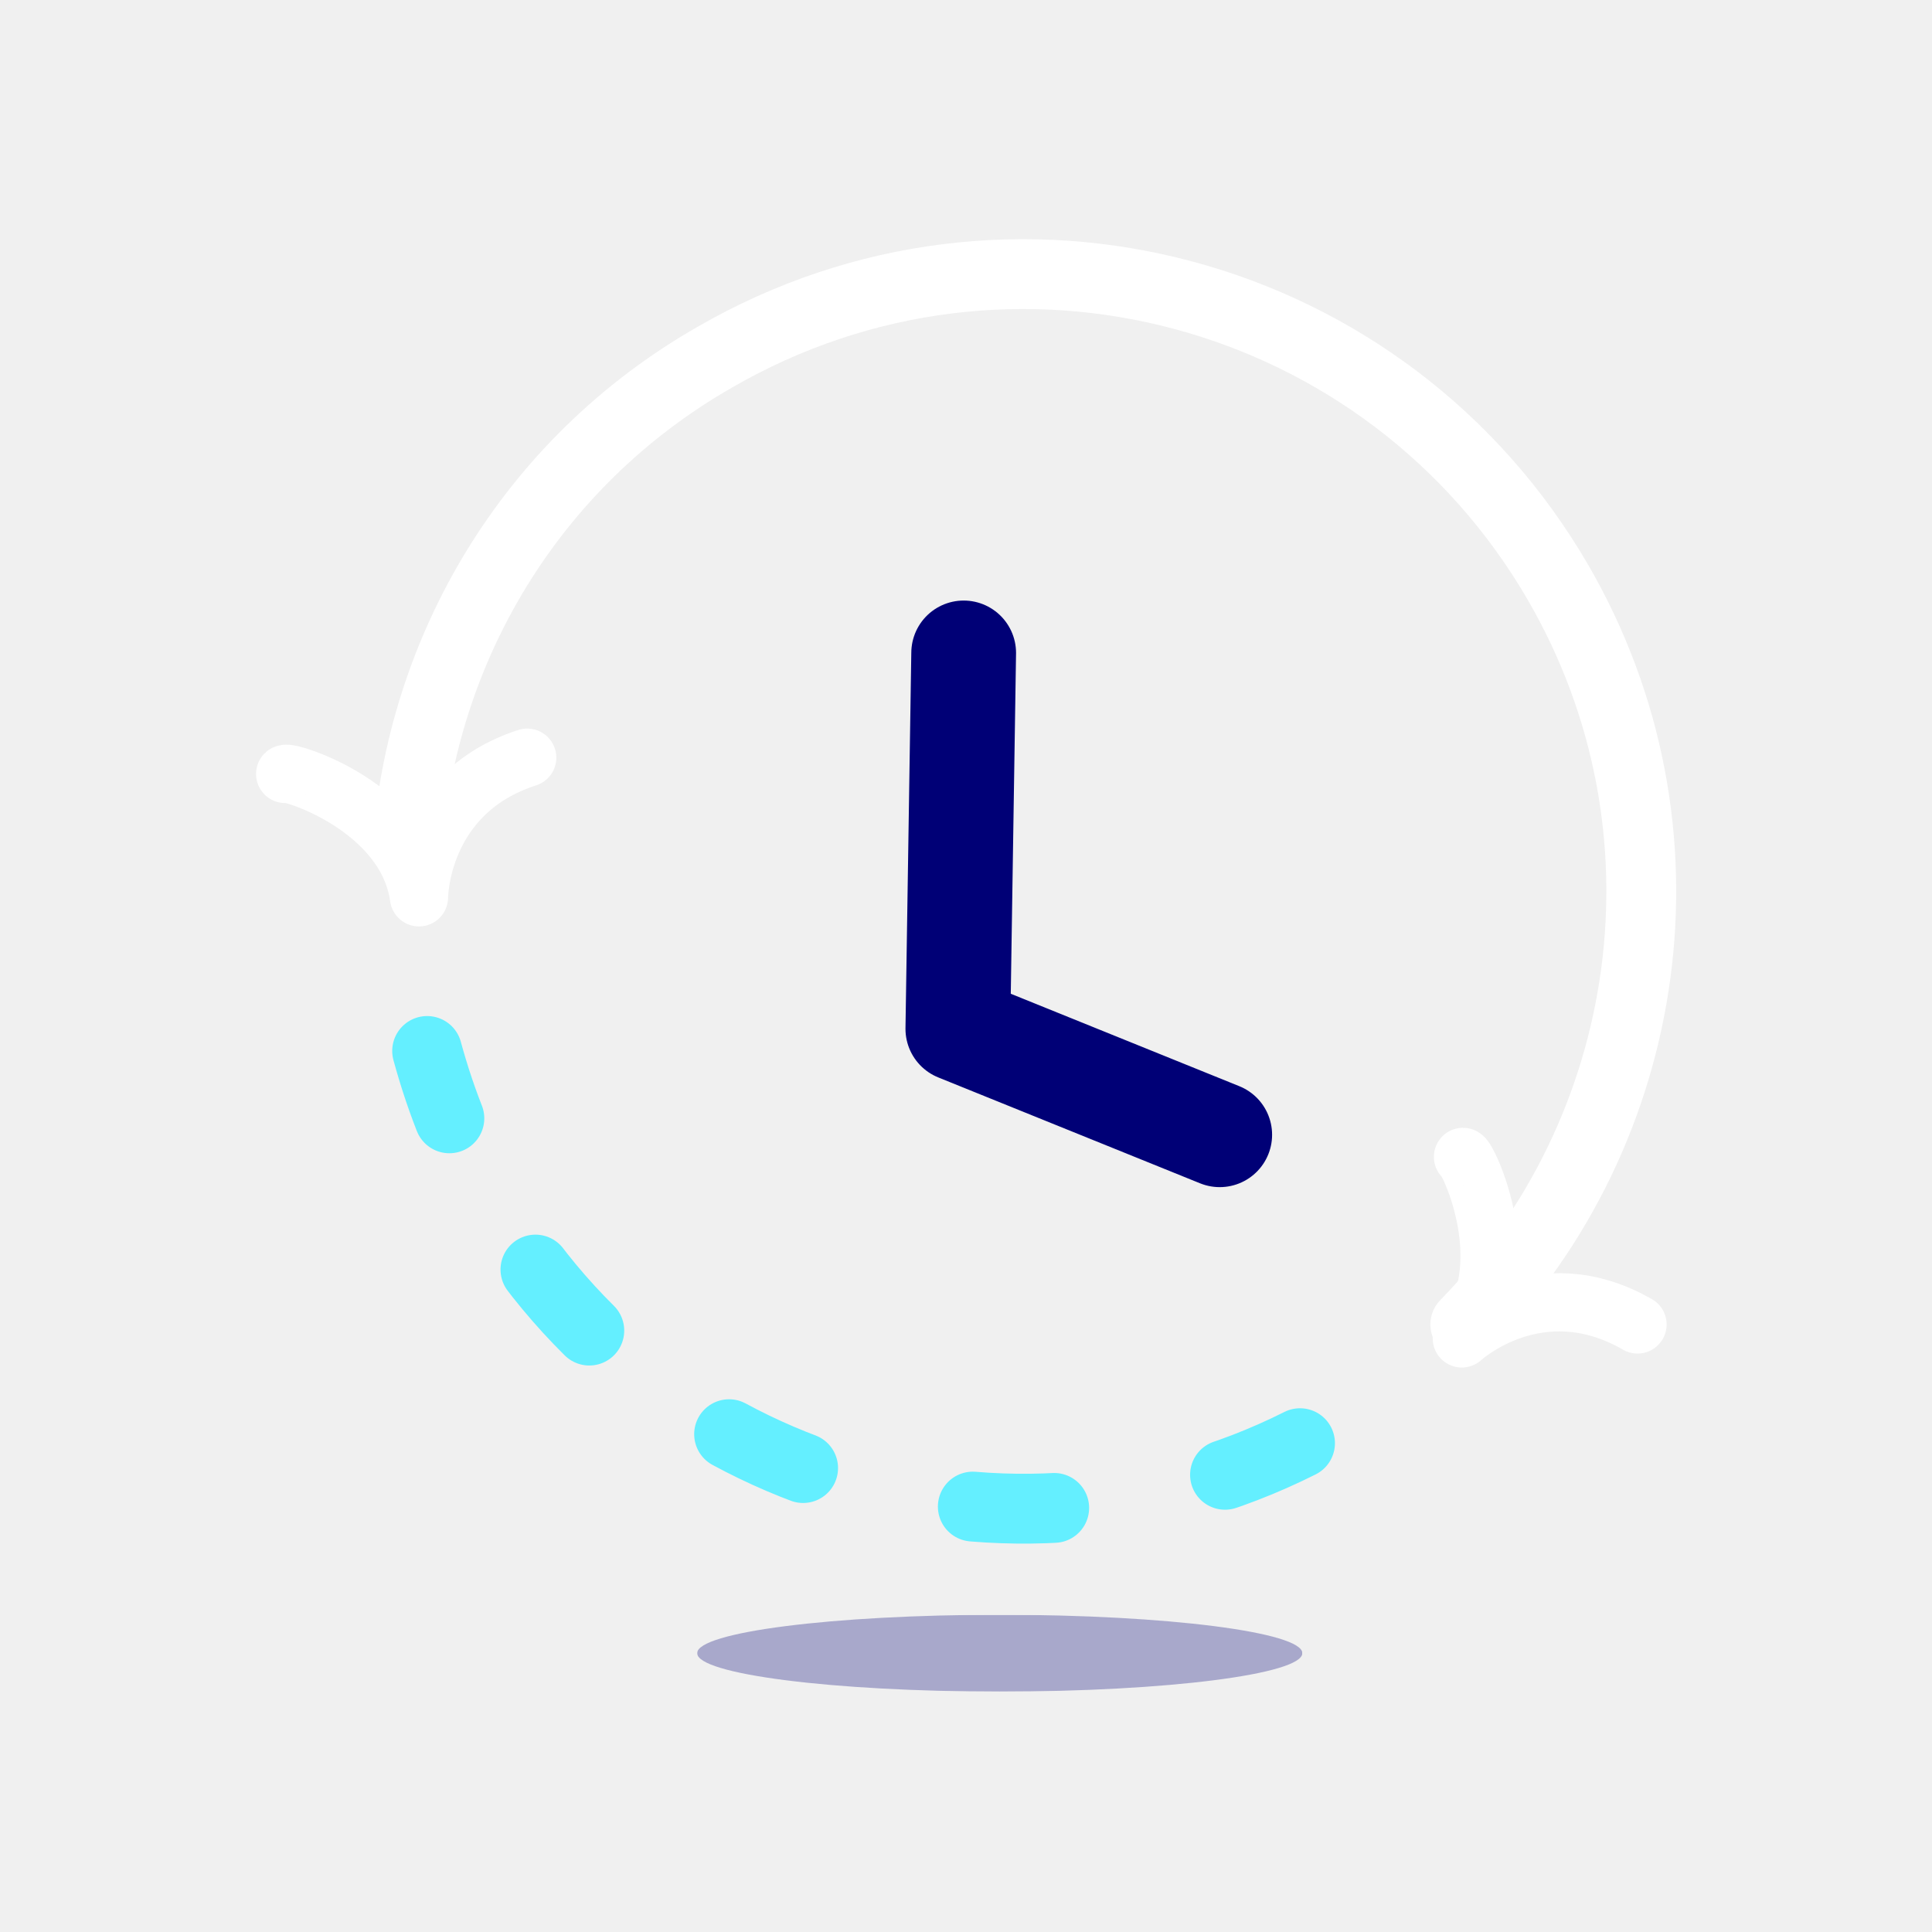
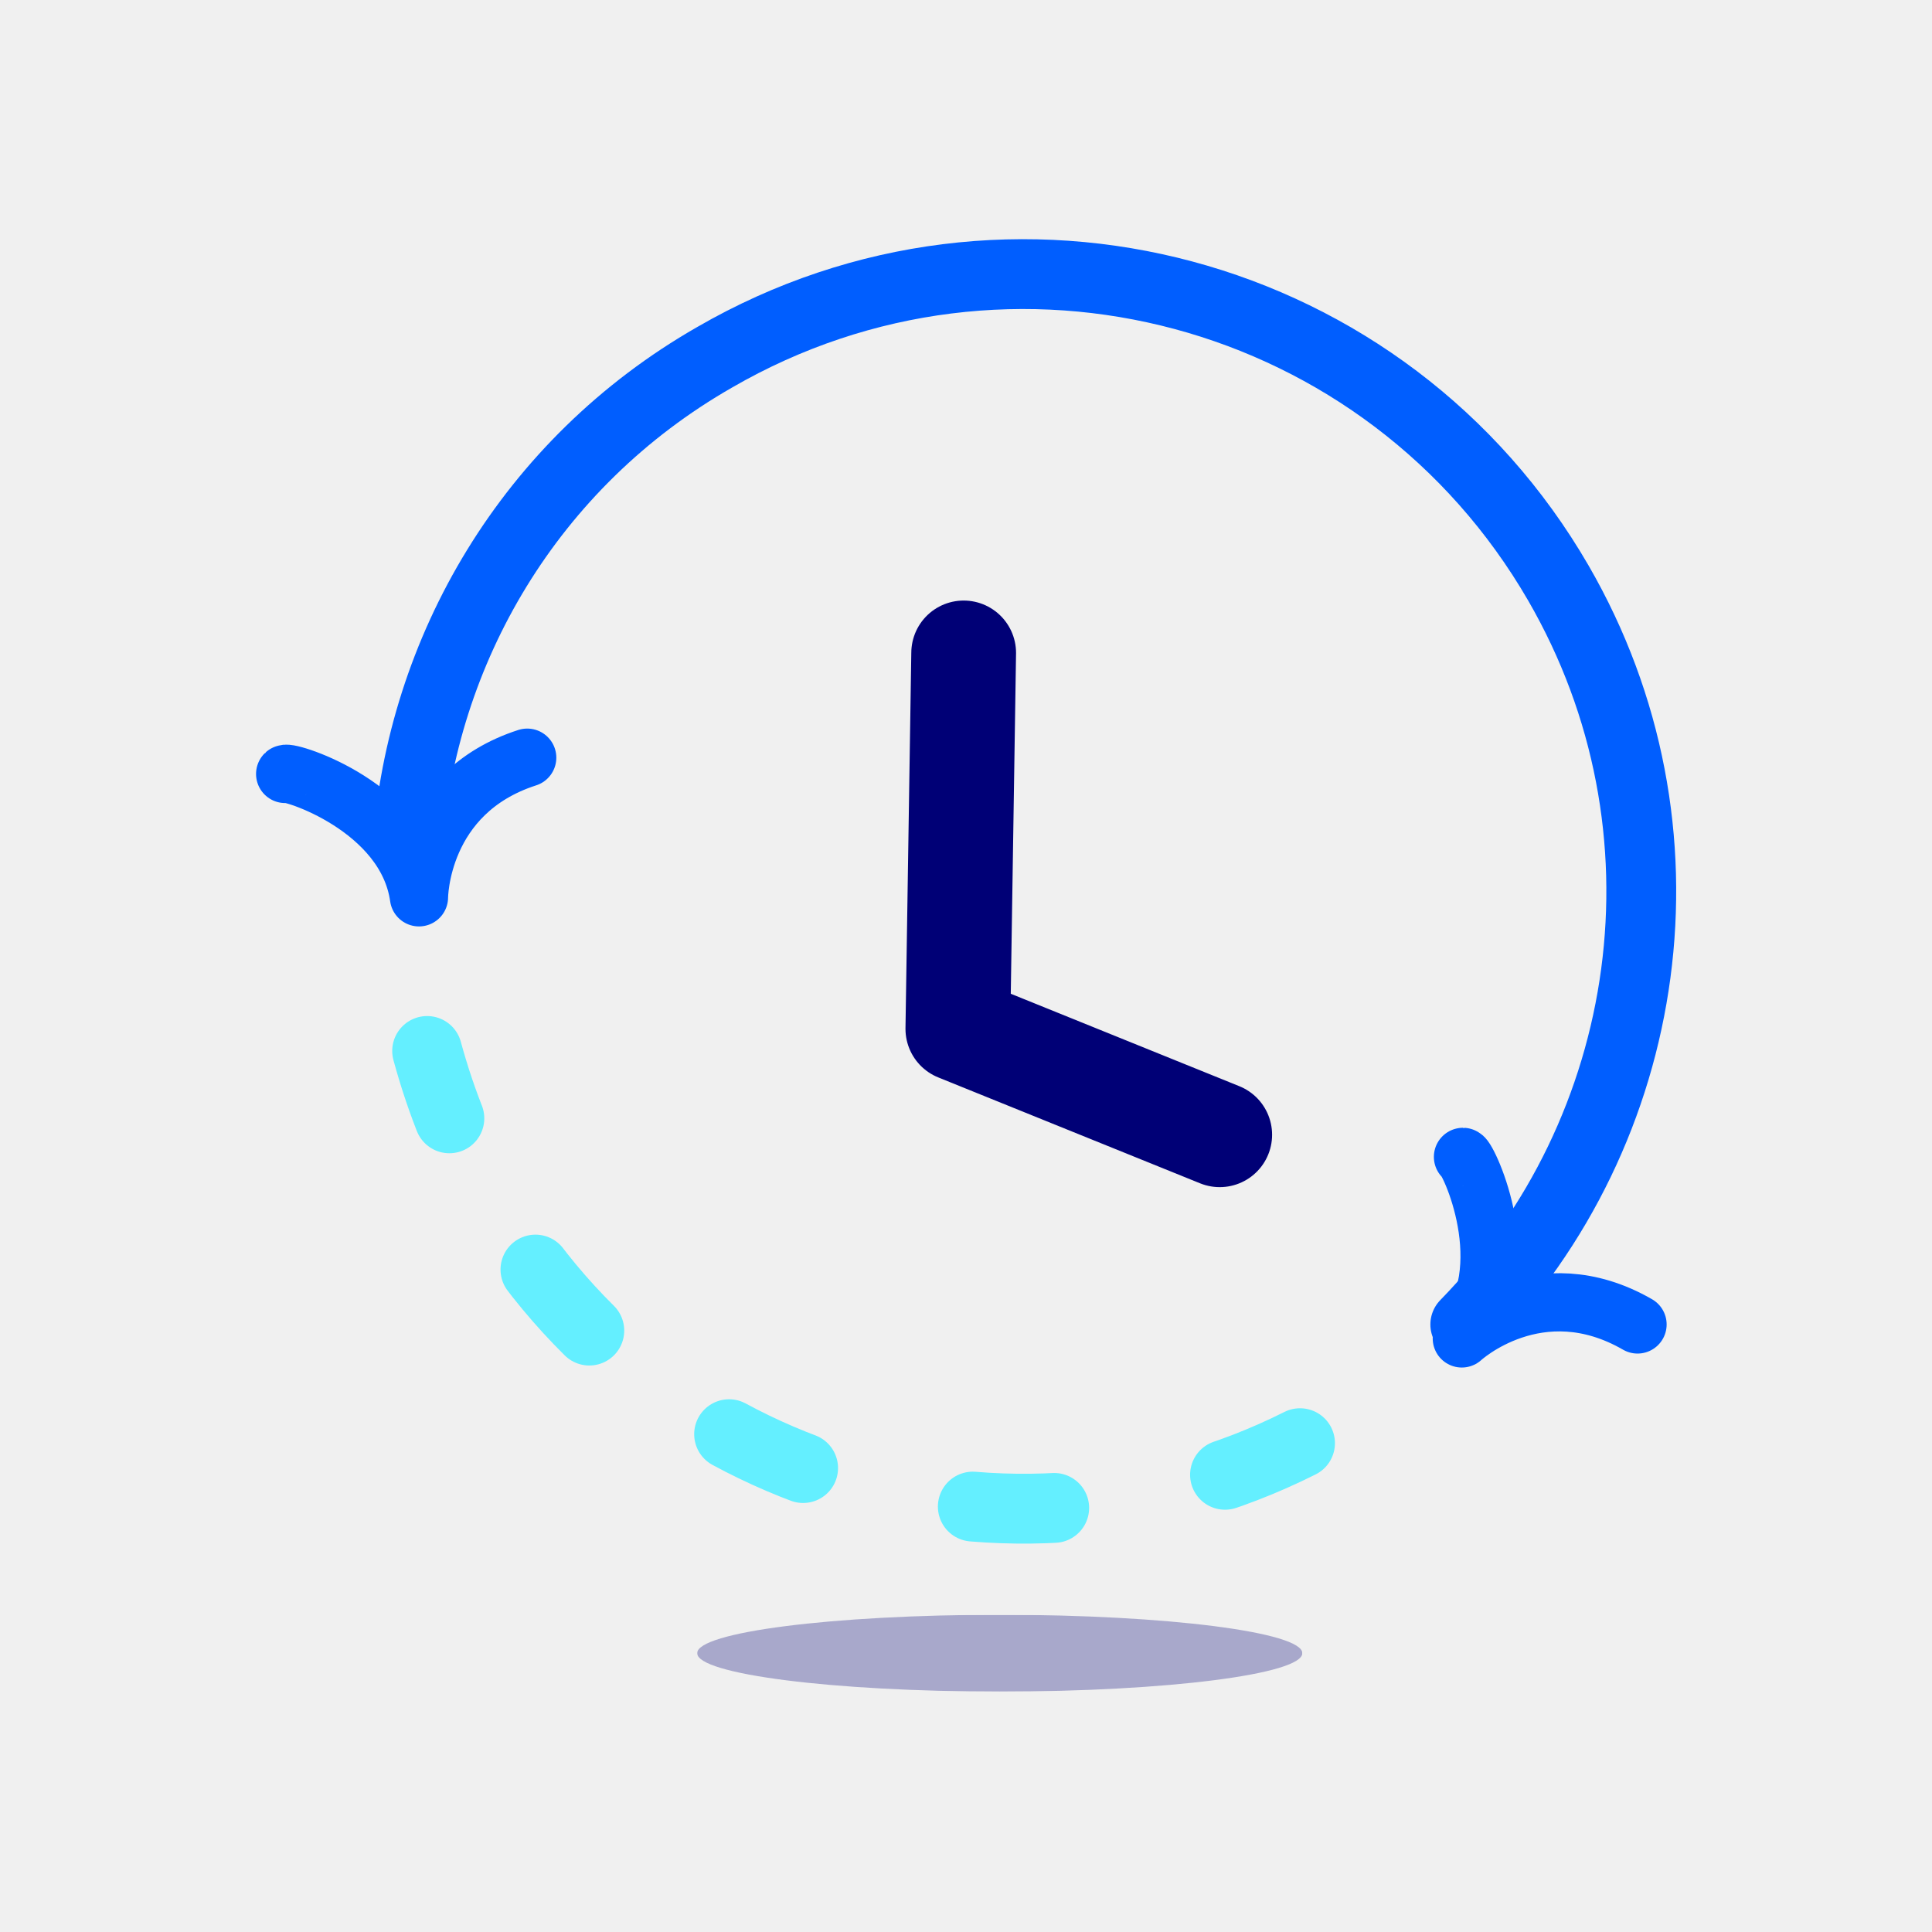
<svg xmlns="http://www.w3.org/2000/svg" version="1.1" id="Layer_1" x="0px" y="0px" viewBox="0 0 166 166" style="enable-background:new 0 0 166 166;" xml:space="preserve">
  <style type="text/css">
- 	.st0{fill:none;stroke:#FFFFFF;stroke-width:6;stroke-linecap:round;stroke-linejoin:round;}
+ 	.st0{fill:none;stroke:#005EFF;stroke-width:6;stroke-linecap:round;stroke-linejoin:round;}
	.st1{fill:none;stroke:#64EFFF;stroke-width:6;stroke-linecap:round;stroke-linejoin:round;stroke-dasharray:7,15;}
- 	.st2{fill:none;stroke:#FFFFFF;stroke-width:5;stroke-linecap:round;stroke-linejoin:round;}
+ 	.st2{fill:none;stroke:#005EFF;stroke-width:5;stroke-linecap:round;stroke-linejoin:round;}
	.st3{fill:none;stroke:#000076;stroke-width:9;stroke-linecap:round;stroke-linejoin:round;}
	.st4{opacity:0.3;}
	.st5{filter:url(#Adobe_OpacityMaskFilter);}
	.st6{fill:#FFFFFF;}
	.st7{mask:url(#mask-2_1_);fill:#000076;}
</style>
  <g id="Desktop">
    <g id="_x39_-Join" transform="translate(-974, -592)">
      <g id="Group-14" transform="translate(976, 595)">
        <path id="Stroke-1" class="st0" d="M33,69.8c1.2-16.9,10.5-33,26.4-42.1c25.4-14.7,57.8-6,72.5,19.4c12.2,21.1,8.2,47.1-8,63.7" />
        <path id="Stroke-3" class="st1" d="M109.7,121c-24.9,12.5-55.6,3.6-69.7-20.9c-2.4-4.1-4.1-8.4-5.3-12.8" />
        <path id="Stroke-5" class="st2" d="M22.5,63.5c0.3-0.3,10.4,2.8,11.5,10.6c0,0,0-9,9.3-12" />
        <path id="Stroke-7" class="st2" d="M123.7,96.4c0.4,0,5,9.6-0.1,15.6c0,0,6.6-6.1,15.1-1.2" />
        <polyline id="Stroke-9" class="st3" points="80.8,53.1 80.3,85.4 102.8,94.5    " />
        <g id="Group-13" transform="translate(35, 114.843)" class="st4">
          <g id="Clip-12">
				</g>
          <defs>
            <filter id="Adobe_OpacityMaskFilter" filterUnits="userSpaceOnUse" x="22.9" y="20.9" width="52" height="6.6">
              <feColorMatrix type="matrix" values="1 0 0 0 0  0 1 0 0 0  0 0 1 0 0  0 0 0 1 0" />
            </filter>
          </defs>
          <mask maskUnits="userSpaceOnUse" x="22.9" y="20.9" width="52" height="6.6" id="mask-2_1_">
            <g class="st5">
              <polygon id="path-1_1_" class="st6" points="22.9,20.9 74.9,20.9 74.9,27.5 22.9,27.5       " />
            </g>
          </mask>
          <path id="Fill-11" class="st7" d="M74.9,24.2c0,1.8-11.6,3.3-26,3.3c-14.4,0-26-1.5-26-3.3c0-1.8,11.6-3.3,26-3.3      C63.3,20.9,74.9,22.4,74.9,24.2" />
        </g>
      </g>
    </g>
  </g>
</svg>
